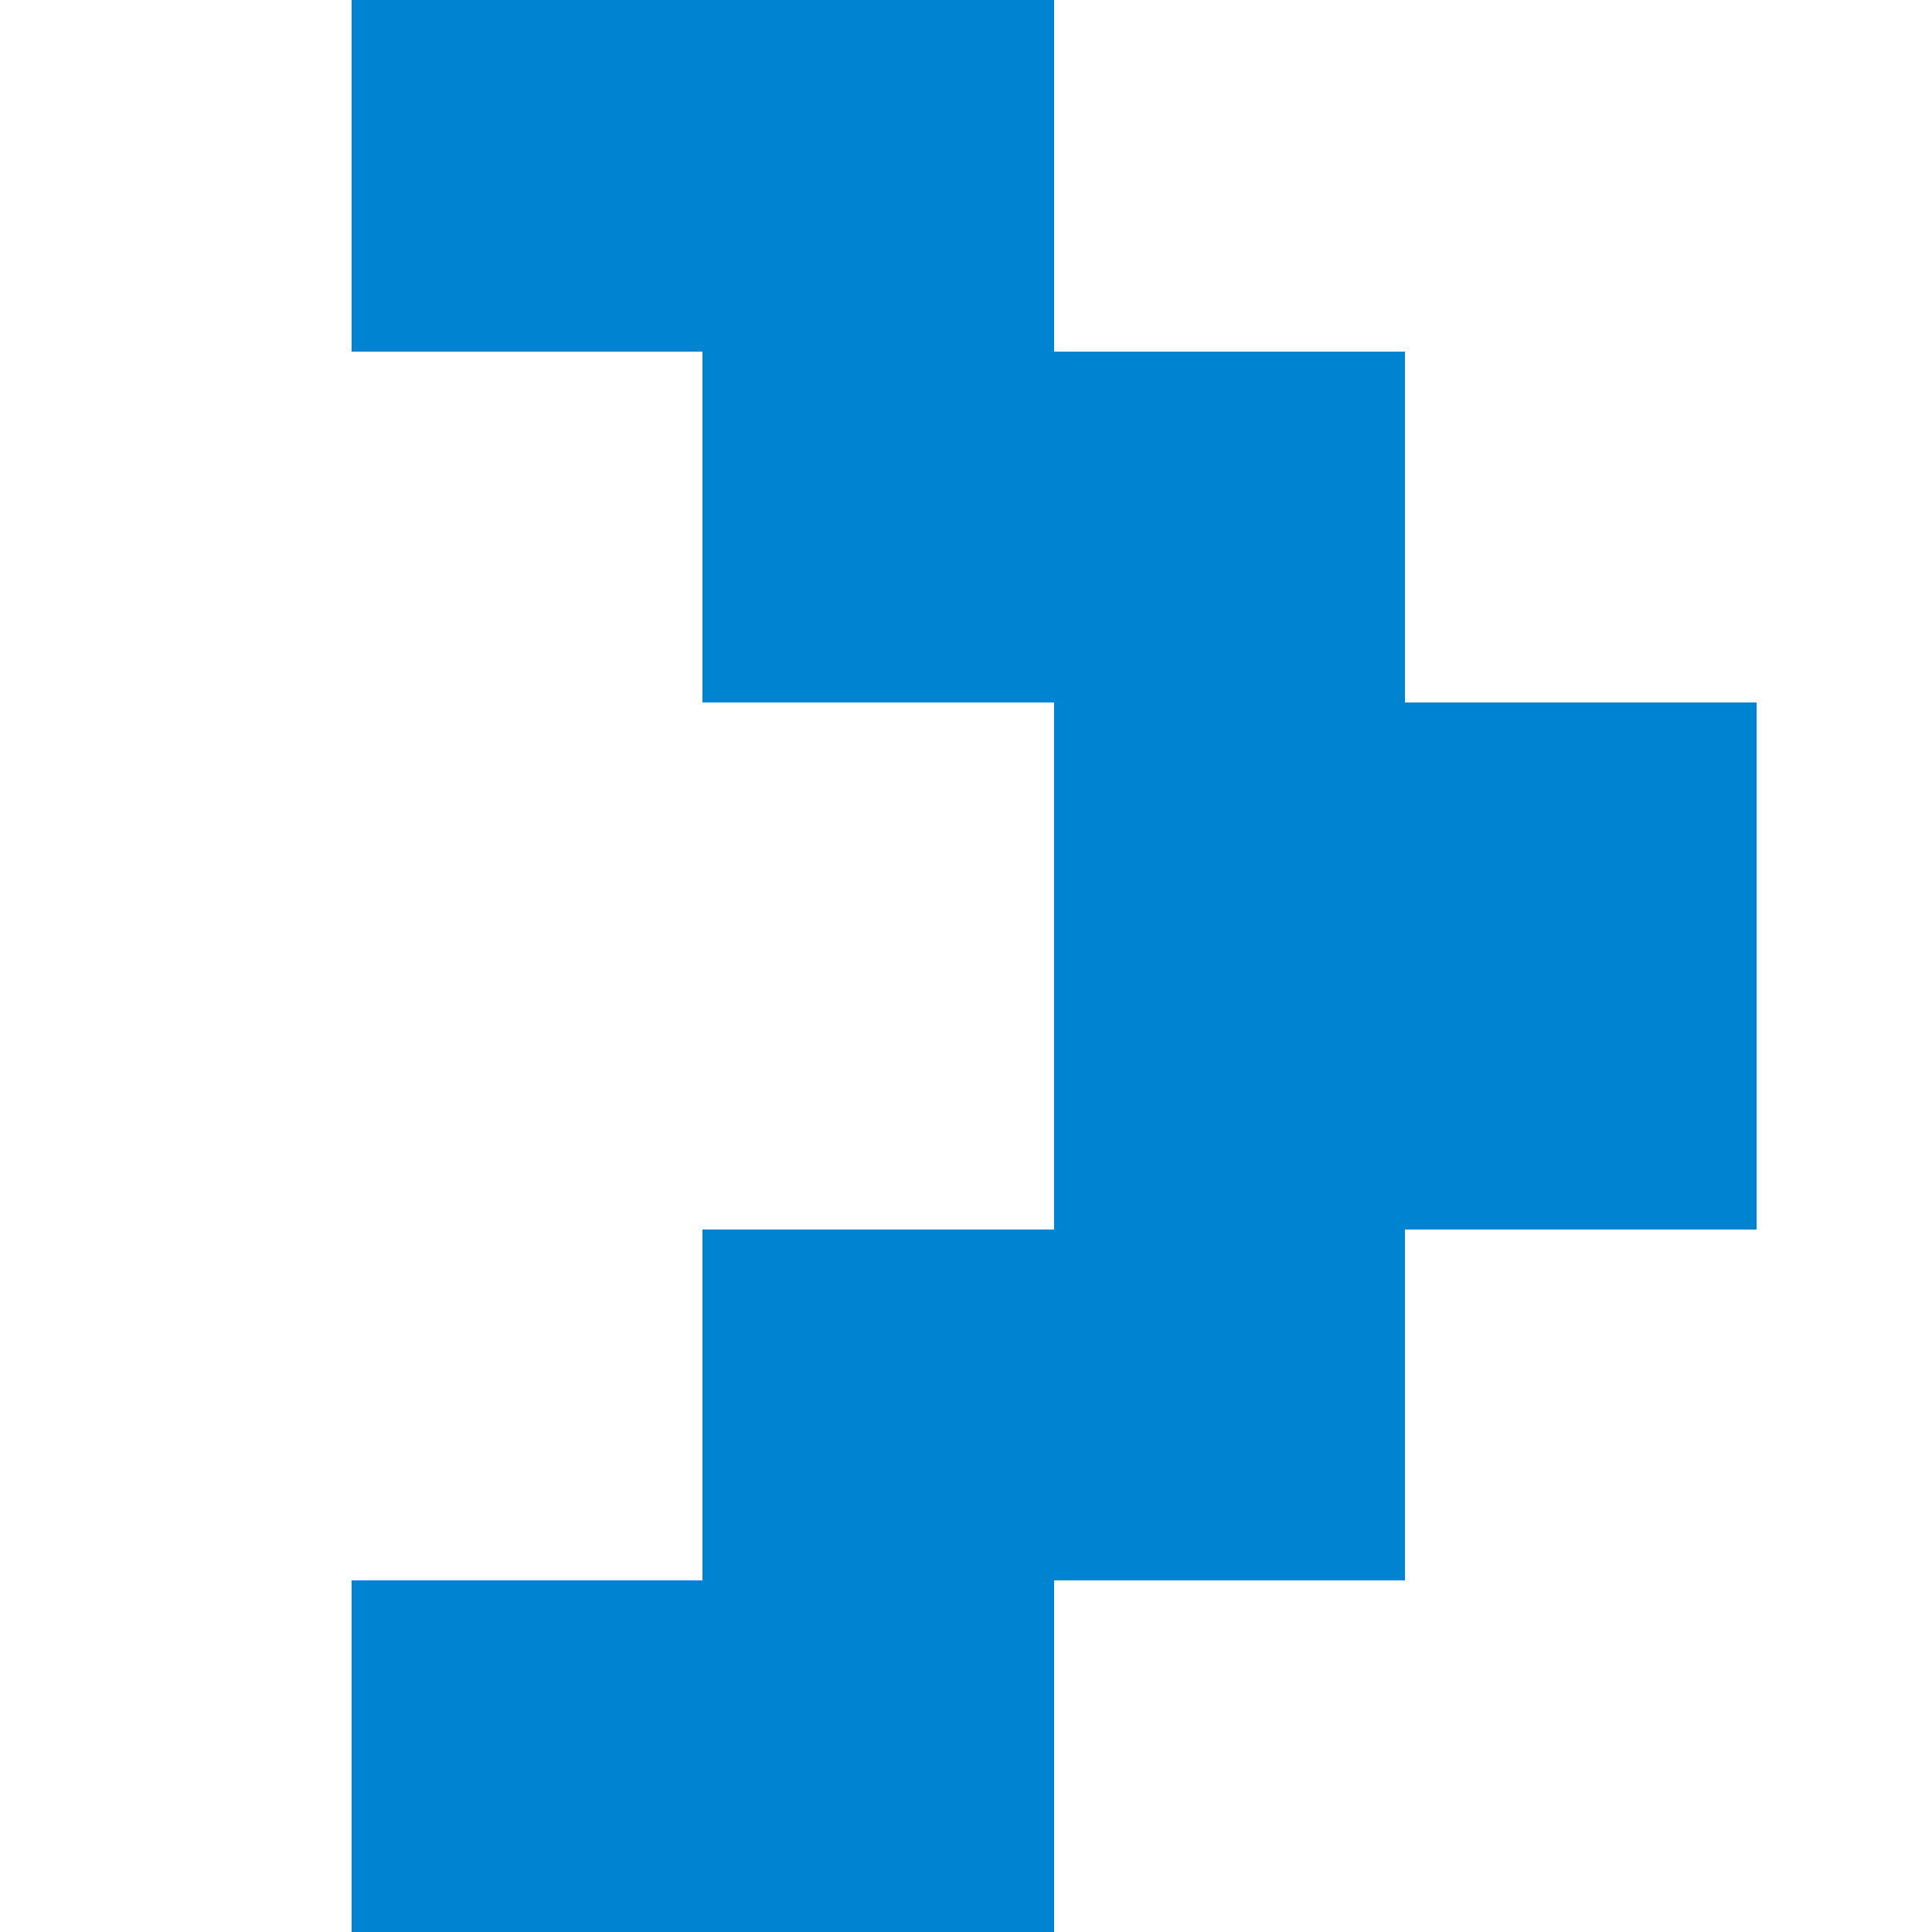
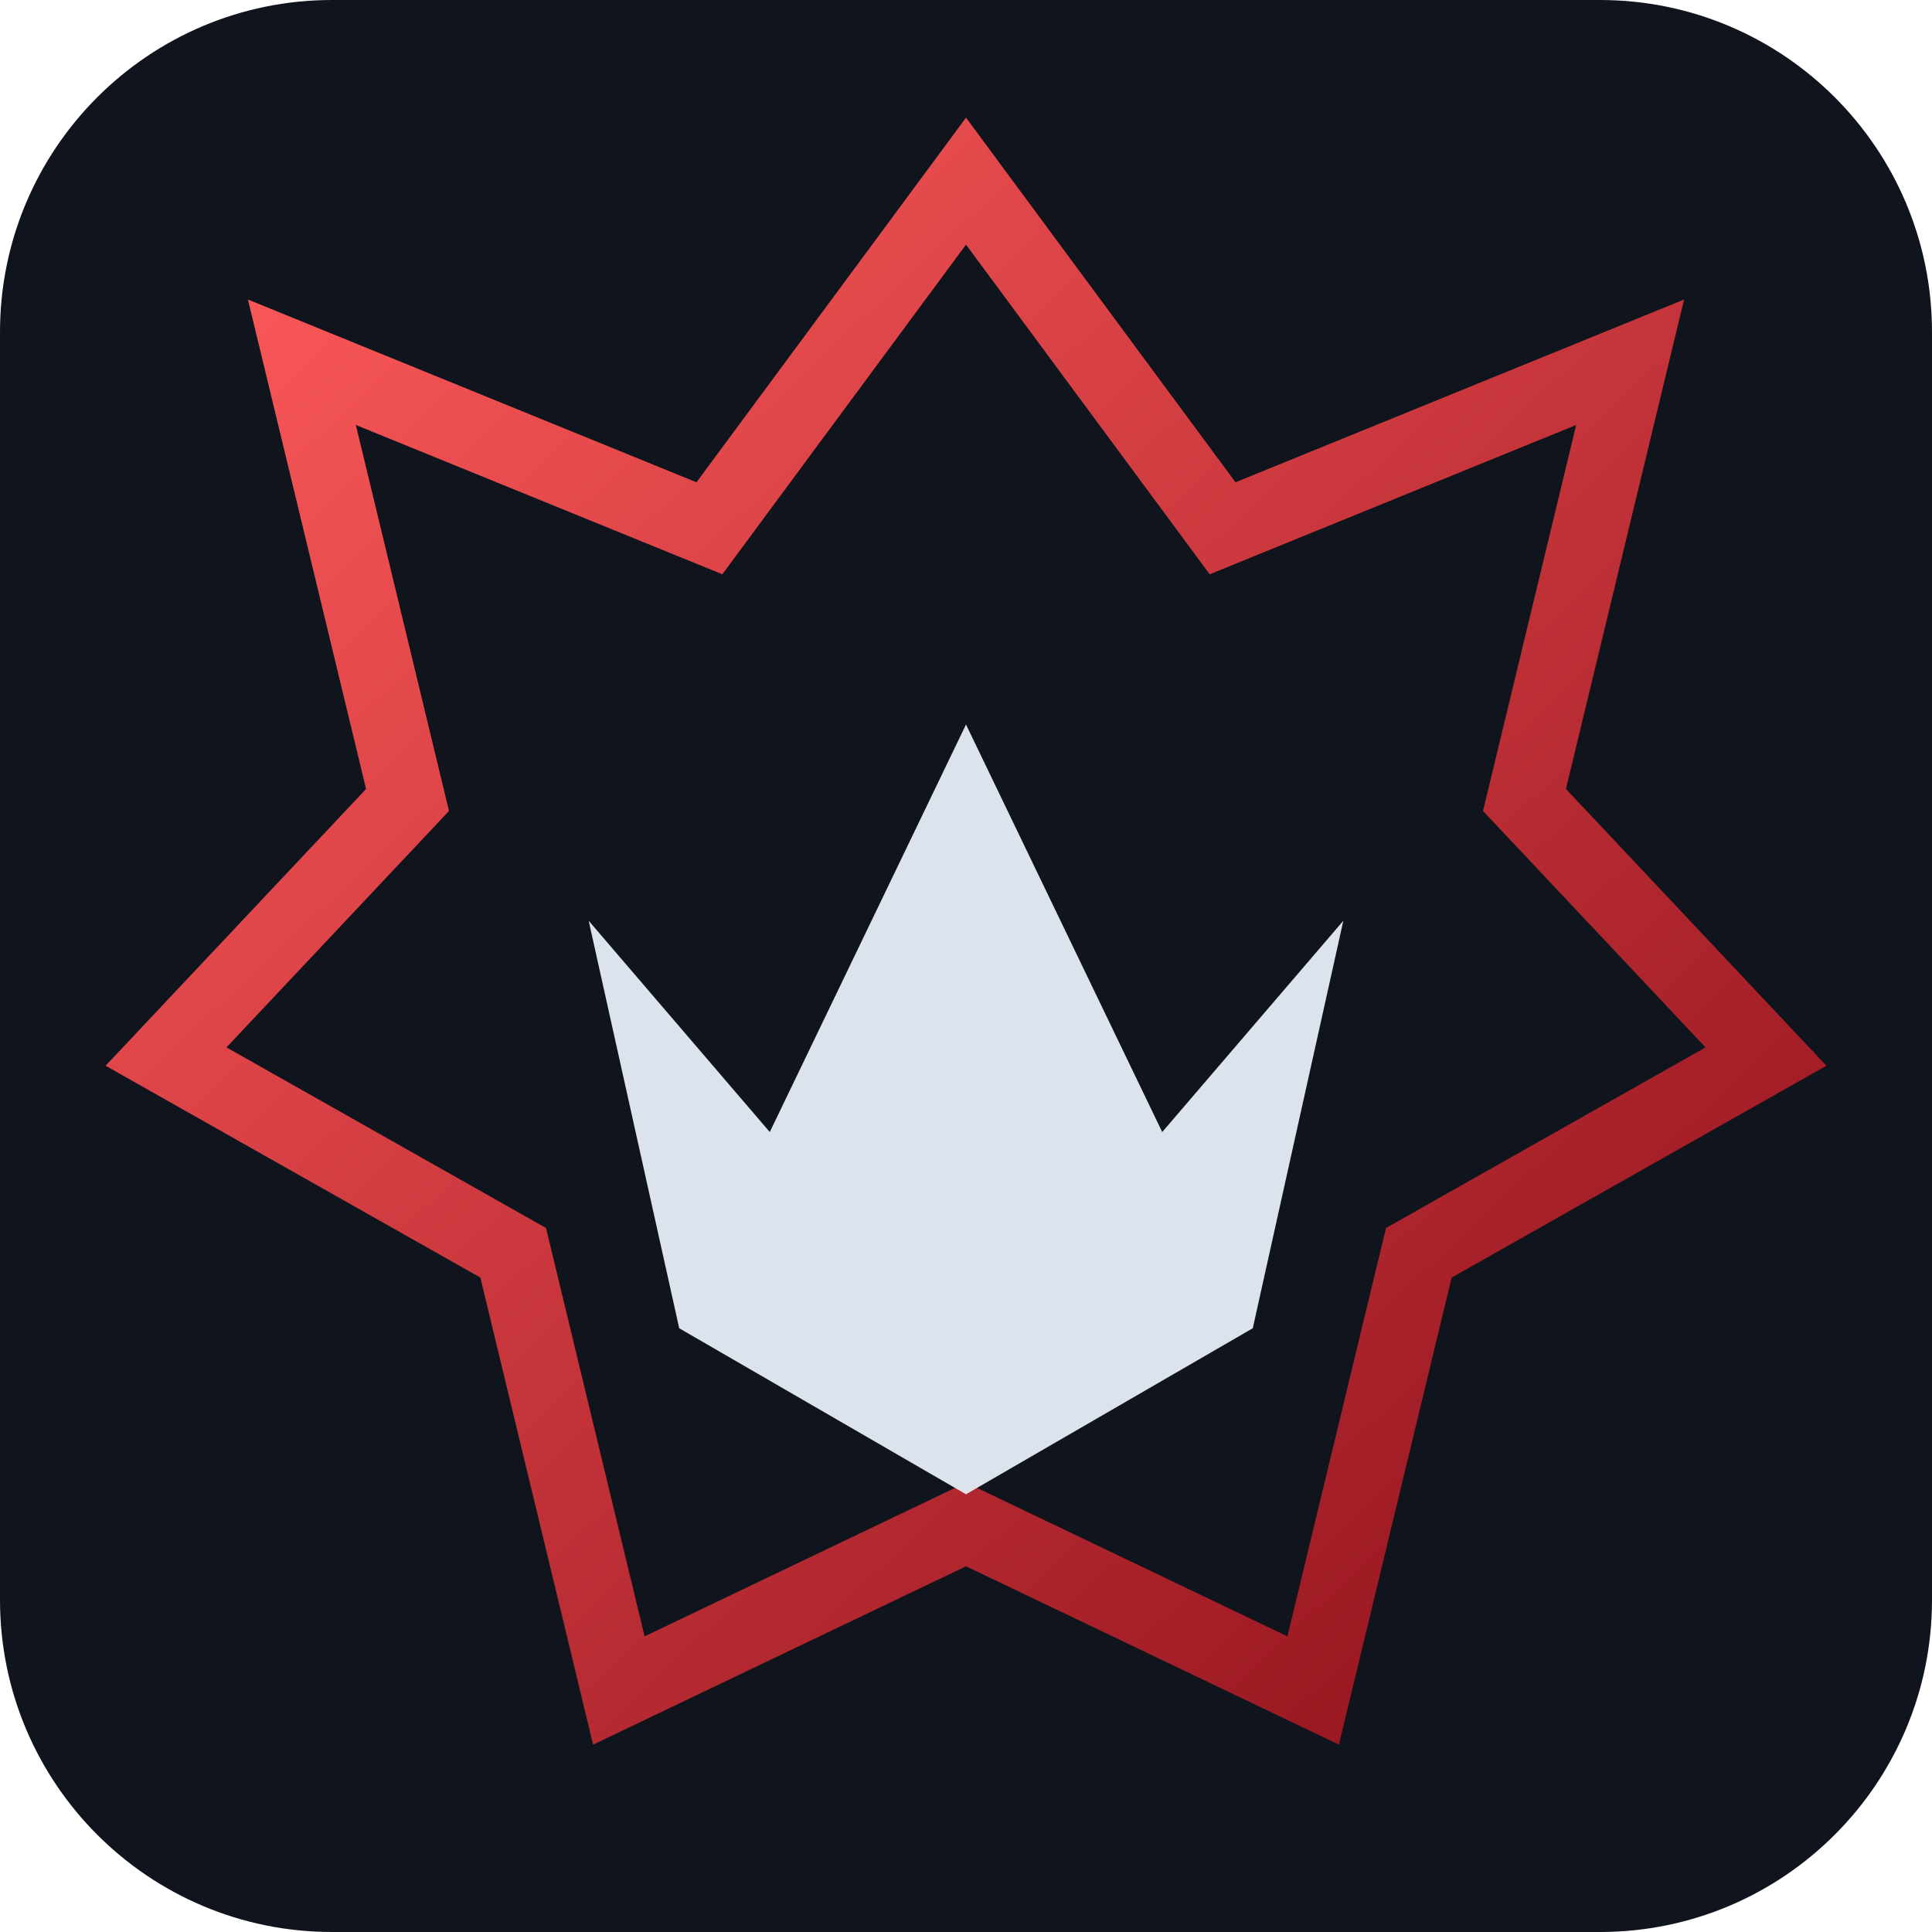
- <svg xmlns="http://www.w3.org/2000/svg" id="warship" version="1.1" viewBox="0 0 11 11">
+ <svg xmlns="http://www.w3.org/2000/svg" viewBox="0 0 128 128" role="img" aria-label="OVERLORD">
  <defs>
-     <style>
-       .st0 {
-         fill: none;
-       }
- 
-       .st1 {
-         fill: #0084d1;
-       }
-     </style>
+     <linearGradient id="r" x1="0" y1="0" x2="1" y2="1">
+       <stop stop-color="#ff5b5b" />
+       <stop offset="1" stop-color="#8e101b" />
+     </linearGradient>
  </defs>
-   <rect id="_x36_-1" class="st0" x="10" y="5" width="1" height="1" shape-rendering="crispEdges" />
-   <rect id="_x33_-2" class="st0" x="9" y="2" width="1" height="1" shape-rendering="crispEdges" />
-   <rect id="_x34_-2" class="st0" x="9" y="3" width="1" height="1" shape-rendering="crispEdges" />
-   <rect id="_x35_-2" class="st1" x="9" y="4" width="1" height="1" shape-rendering="crispEdges" />
-   <rect id="_x36_-2" class="st1" x="9" y="5" width="1" height="1" shape-rendering="crispEdges" />
-   <rect id="_x37_-2" class="st1" x="9" y="6" width="1" height="1" shape-rendering="crispEdges" />
-   <rect id="_x38_-2" class="st0" x="9" y="7" width="1" height="1" shape-rendering="crispEdges" />
-   <rect id="_x39_-2" class="st0" x="9" y="8" width="1" height="1" shape-rendering="crispEdges" />
-   <rect id="_x33_-21" class="st0" x="10" y="2" width="1" height="1" shape-rendering="crispEdges" />
-   <rect id="_x34_-21" class="st0" x="10" y="3" width="1" height="1" shape-rendering="crispEdges" />
-   <rect id="_x35_-21" class="st0" x="10" y="4" width="1" height="1" shape-rendering="crispEdges" />
-   <rect id="_x37_-21" class="st0" x="10" y="6" width="1" height="1" shape-rendering="crispEdges" />
-   <rect id="_x38_-21" class="st0" x="10" y="7" width="1" height="1" shape-rendering="crispEdges" />
-   <rect id="_x39_-21" class="st0" x="10" y="8" width="1" height="1" shape-rendering="crispEdges" />
-   <rect id="_x32_-3" class="st0" x="8" y="1" width="1" height="1" shape-rendering="crispEdges" />
-   <rect id="_x33_-3" class="st0" x="8" y="2" width="1" height="1" shape-rendering="crispEdges" />
-   <rect id="_x34_-3" class="st0" x="8" y="3" width="1" height="1" shape-rendering="crispEdges" />
-   <rect id="_x35_-3" class="st1" x="8" y="4" width="1" height="1" shape-rendering="crispEdges" />
-   <rect id="_x36_-3" class="st1" x="8" y="5" width="1" height="1" shape-rendering="crispEdges" />
-   <rect id="_x37_-3" class="st1" x="8" y="6" width="1" height="1" shape-rendering="crispEdges" />
-   <rect id="_x38_-3" class="st0" x="8" y="7" width="1" height="1" shape-rendering="crispEdges" />
-   <rect id="_x39_-3" class="st0" x="8" y="8" width="1" height="1" shape-rendering="crispEdges" />
-   <rect id="_x31_0-3" class="st0" x="8" y="9" width="1" height="1" shape-rendering="crispEdges" />
-   <rect id="_x32_-4" class="st0" x="7" y="1" width="1" height="1" shape-rendering="crispEdges" />
-   <rect id="_x33_-4" class="st1" x="7" y="2" width="1" height="1" shape-rendering="crispEdges" />
-   <rect id="_x34_-4" class="st1" x="7" y="3" width="1" height="1" shape-rendering="crispEdges" />
-   <rect id="_x35_-4" class="st1" x="7" y="4" width="1" height="1" shape-rendering="crispEdges" />
-   <rect id="_x36_-4" class="st1" x="7" y="5" width="1" height="1" shape-rendering="crispEdges" />
-   <rect id="_x37_-4" class="st1" x="7" y="6" width="1" height="1" shape-rendering="crispEdges" />
-   <rect id="_x38_-4" class="st1" x="7" y="7" width="1" height="1" shape-rendering="crispEdges" />
-   <rect id="_x39_-4" class="st1" x="7" y="8" width="1" height="1" shape-rendering="crispEdges" />
-   <rect id="_x31_0-4" class="st0" x="7" y="9" width="1" height="1" shape-rendering="crispEdges" />
-   <rect id="_x32_-5" class="st0" x="6" y="1" width="1" height="1" shape-rendering="crispEdges" />
-   <rect id="_x33_-5" class="st1" x="6" y="2" width="1" height="1" shape-rendering="crispEdges" />
-   <rect id="_x34_-5" class="st1" x="6" y="3" width="1" height="1" shape-rendering="crispEdges" />
-   <rect id="_x35_-5" class="st1" x="6" y="4" width="1" height="1" shape-rendering="crispEdges" />
-   <rect id="_x36_-5" class="st1" x="6" y="5" width="1" height="1" shape-rendering="crispEdges" />
-   <rect id="_x37_-5" class="st1" x="6" y="6" width="1" height="1" shape-rendering="crispEdges" />
-   <rect id="_x38_-5" class="st1" x="6" y="7" width="1" height="1" shape-rendering="crispEdges" />
-   <rect id="_x39_-5" class="st1" x="6" y="8" width="1" height="1" shape-rendering="crispEdges" />
-   <rect id="_x31_0-5" class="st0" x="6" y="9" width="1" height="1" shape-rendering="crispEdges" />
-   <rect id="_x31_-6" class="st1" x="5" width="1" height="1" shape-rendering="crispEdges" />
-   <rect id="_x32_-6" class="st1" x="5" y="1" width="1" height="1" shape-rendering="crispEdges" />
-   <rect id="_x33_-6" class="st1" x="5" y="2" width="1" height="1" shape-rendering="crispEdges" />
-   <rect id="_x34_-6" class="st1" x="5" y="3" width="1" height="1" shape-rendering="crispEdges" />
-   <rect id="_x35_-6" class="st0" x="5" y="4" width="1" height="1" shape-rendering="crispEdges" />
-   <rect id="_x36_-6" class="st0" x="5" y="5" width="1" height="1" shape-rendering="crispEdges" />
-   <rect id="_x37_-6" class="st0" x="5" y="6" width="1" height="1" shape-rendering="crispEdges" />
-   <rect id="_x38_-6" class="st1" x="5" y="7" width="1" height="1" shape-rendering="crispEdges" />
-   <rect id="_x39_-6" class="st1" x="5" y="8" width="1" height="1" shape-rendering="crispEdges" />
-   <rect id="_x31_0-6" class="st1" x="5" y="9" width="1" height="1" shape-rendering="crispEdges" />
-   <rect id="_x31_1-6" class="st1" x="5" y="10" width="1" height="1" shape-rendering="crispEdges" />
-   <rect id="_x32_-7" class="st1" x="4" y="1" width="1" height="1" shape-rendering="crispEdges" />
-   <rect id="_x33_-7" class="st1" x="4" y="2" width="1" height="1" shape-rendering="crispEdges" />
-   <rect id="_x34_-7" class="st1" x="4" y="3" width="1" height="1" shape-rendering="crispEdges" />
-   <rect id="_x35_-7" class="st0" x="4" y="4" width="1" height="1" shape-rendering="crispEdges" />
-   <rect id="_x36_-7" class="st0" x="4" y="5" width="1" height="1" shape-rendering="crispEdges" />
-   <rect id="_x37_-7" class="st0" x="4" y="6" width="1" height="1" shape-rendering="crispEdges" />
-   <rect id="_x38_-7" class="st1" x="4" y="7" width="1" height="1" shape-rendering="crispEdges" />
-   <rect id="_x39_-7" class="st1" x="4" y="8" width="1" height="1" shape-rendering="crispEdges" />
-   <rect id="_x31_0-7" class="st1" x="4" y="9" width="1" height="1" shape-rendering="crispEdges" />
-   <rect id="_x32_-8" class="st1" x="3" y="1" width="1" height="1" shape-rendering="crispEdges" />
-   <rect id="_x32_-81" class="st0" x="3" y="2" width="1" height="1" shape-rendering="crispEdges" />
-   <rect id="_x34_-8" class="st0" x="3" y="3" width="1" height="1" shape-rendering="crispEdges" />
-   <rect id="_x35_-8" class="st0" x="3" y="4" width="1" height="1" shape-rendering="crispEdges" />
-   <rect id="_x36_-8" class="st0" x="3" y="5" width="1" height="1" shape-rendering="crispEdges" />
-   <rect id="_x37_-8" class="st0" x="3" y="6" width="1" height="1" shape-rendering="crispEdges" />
-   <rect id="_x38_-8" class="st0" x="3" y="7" width="1" height="1" shape-rendering="crispEdges" />
-   <rect id="_x39_-8" class="st0" x="3" y="8" width="1" height="1" shape-rendering="crispEdges" />
-   <rect id="_x31_0-8" class="st1" x="3" y="9" width="1" height="1" shape-rendering="crispEdges" />
-   <rect id="_x32_-9" class="st1" x="2" y="1" width="1" height="1" shape-rendering="crispEdges" />
-   <rect id="_x33_-9" class="st0" x="2" y="2" width="1" height="1" shape-rendering="crispEdges" />
-   <rect id="_x34_-9" class="st0" x="2" y="3" width="1" height="1" shape-rendering="crispEdges" />
-   <rect id="_x35_-9" class="st0" x="2" y="4" width="1" height="1" shape-rendering="crispEdges" />
-   <rect id="_x36_-9" class="st0" x="2" y="5" width="1" height="1" shape-rendering="crispEdges" />
-   <rect id="_x37_-9" class="st0" x="2" y="6" width="1" height="1" shape-rendering="crispEdges" />
-   <rect id="_x38_-9" class="st0" x="2" y="7" width="1" height="1" shape-rendering="crispEdges" />
-   <rect id="_x39_-9" class="st0" x="2" y="8" width="1" height="1" shape-rendering="crispEdges" />
-   <rect id="_x31_0-9" class="st1" x="2" y="9" width="1" height="1" shape-rendering="crispEdges" />
-   <rect id="_x33_-10" class="st0" x="1" y="2" width="1" height="1" shape-rendering="crispEdges" />
-   <rect id="_x34_-10" class="st0" x="1" y="3" width="1" height="1" shape-rendering="crispEdges" />
-   <rect id="_x35_-10" class="st0" x="1" y="4" width="1" height="1" shape-rendering="crispEdges" />
-   <rect id="_x36_-10" class="st0" x="1" y="5" width="1" height="1" shape-rendering="crispEdges" />
-   <rect id="_x37_-10" class="st0" x="1" y="6" width="1" height="1" shape-rendering="crispEdges" />
-   <rect id="_x38_-10" class="st0" x="1" y="7" width="1" height="1" shape-rendering="crispEdges" />
-   <rect id="_x39_-10" class="st0" x="1" y="8" width="1" height="1" shape-rendering="crispEdges" />
-   <rect id="_x33_-101" class="st0" y="2" width="1" height="1" shape-rendering="crispEdges" />
-   <rect id="_x33_-22" class="st0" x="9" y="1" width="1" height="1" shape-rendering="crispEdges" />
-   <rect id="_x33_-23" class="st0" x="10" y="1" width="1" height="1" shape-rendering="crispEdges" />
-   <rect id="_x33_-102" class="st0" x="1" y="1" width="1" height="1" shape-rendering="crispEdges" />
-   <rect id="_x33_-103" class="st0" y="1" width="1" height="1" shape-rendering="crispEdges" />
-   <rect id="_x32_-31" class="st0" x="8" width="1" height="1" shape-rendering="crispEdges" />
-   <rect id="_x32_-41" class="st0" x="7" width="1" height="1" shape-rendering="crispEdges" />
-   <rect id="_x32_-51" class="st0" x="6" width="1" height="1" shape-rendering="crispEdges" />
-   <rect id="_x32_-71" class="st1" x="4" width="1" height="1" shape-rendering="crispEdges" />
-   <rect id="_x32_-82" class="st1" x="3" width="1" height="1" shape-rendering="crispEdges" />
-   <rect id="_x32_-91" class="st1" x="2" width="1" height="1" shape-rendering="crispEdges" />
-   <rect id="_x33_-24" class="st0" x="9" width="1" height="1" shape-rendering="crispEdges" />
-   <rect id="_x33_-25" class="st0" x="10" width="1" height="1" shape-rendering="crispEdges" />
-   <rect id="_x33_-104" class="st0" x="1" width="1" height="1" shape-rendering="crispEdges" />
-   <rect id="_x33_-105" class="st0" width="1" height="1" shape-rendering="crispEdges" />
-   <rect id="_x33_-106" class="st0" width="11" height="11" shape-rendering="crispEdges" />
-   <rect id="_x34_-101" class="st0" y="3" width="1" height="1" shape-rendering="crispEdges" />
-   <rect id="_x35_-101" class="st0" y="4" width="1" height="1" shape-rendering="crispEdges" />
-   <rect id="_x37_-101" class="st0" y="6" width="1" height="1" shape-rendering="crispEdges" />
-   <rect id="_x38_-101" class="st0" y="7" width="1" height="1" shape-rendering="crispEdges" />
-   <rect id="_x39_-101" class="st0" y="8" width="1" height="1" shape-rendering="crispEdges" />
-   <rect id="_x39_-22" class="st0" x="9" y="9" width="1" height="1" shape-rendering="crispEdges" />
-   <rect id="_x39_-23" class="st0" x="10" y="9" width="1" height="1" shape-rendering="crispEdges" />
-   <rect id="_x39_-102" class="st0" x="1" y="9" width="1" height="1" shape-rendering="crispEdges" />
-   <rect id="_x39_-103" class="st0" y="9" width="1" height="1" shape-rendering="crispEdges" />
-   <rect id="_x31_0-31" class="st0" x="8" y="10" width="1" height="1" shape-rendering="crispEdges" />
-   <rect id="_x31_0-41" class="st0" x="7" y="10" width="1" height="1" shape-rendering="crispEdges" />
-   <rect id="_x31_0-51" class="st0" x="6" y="10" width="1" height="1" shape-rendering="crispEdges" />
-   <rect id="_x31_0-71" class="st1" x="4" y="10" width="1" height="1" shape-rendering="crispEdges" />
-   <rect id="_x31_0-81" class="st1" x="3" y="10" width="1" height="1" shape-rendering="crispEdges" />
-   <rect id="_x31_0-91" class="st1" x="2" y="10" width="1" height="1" shape-rendering="crispEdges" />
-   <rect id="_x39_-24" class="st0" x="9" y="10" width="1" height="1" shape-rendering="crispEdges" />
-   <rect id="_x39_-25" class="st0" x="10" y="10" width="1" height="1" shape-rendering="crispEdges" />
-   <rect id="_x39_-104" class="st0" x="1" y="10" width="1" height="1" shape-rendering="crispEdges" />
-   <rect id="_x39_-105" class="st0" y="10" width="1" height="1" shape-rendering="crispEdges" />
-   <rect id="_x36_-11" class="st0" y="5" width="1" height="1" shape-rendering="crispEdges" />
+   <rect width="128" height="128" rx="22" fill="#10141c" />
+   <path d="M64 12 81 35 108 24 101 53 117 70 94 83 87 112 64 101 41 112 34 83 11 70 27 53 20 24 47 35Z" fill="none" stroke="url(#r)" stroke-width="5" />
+   <path d="M39 61 51 75 64 48 77 75 89 61 83 88 64 99 45 88Z" fill="#dce3ed" />
</svg>
